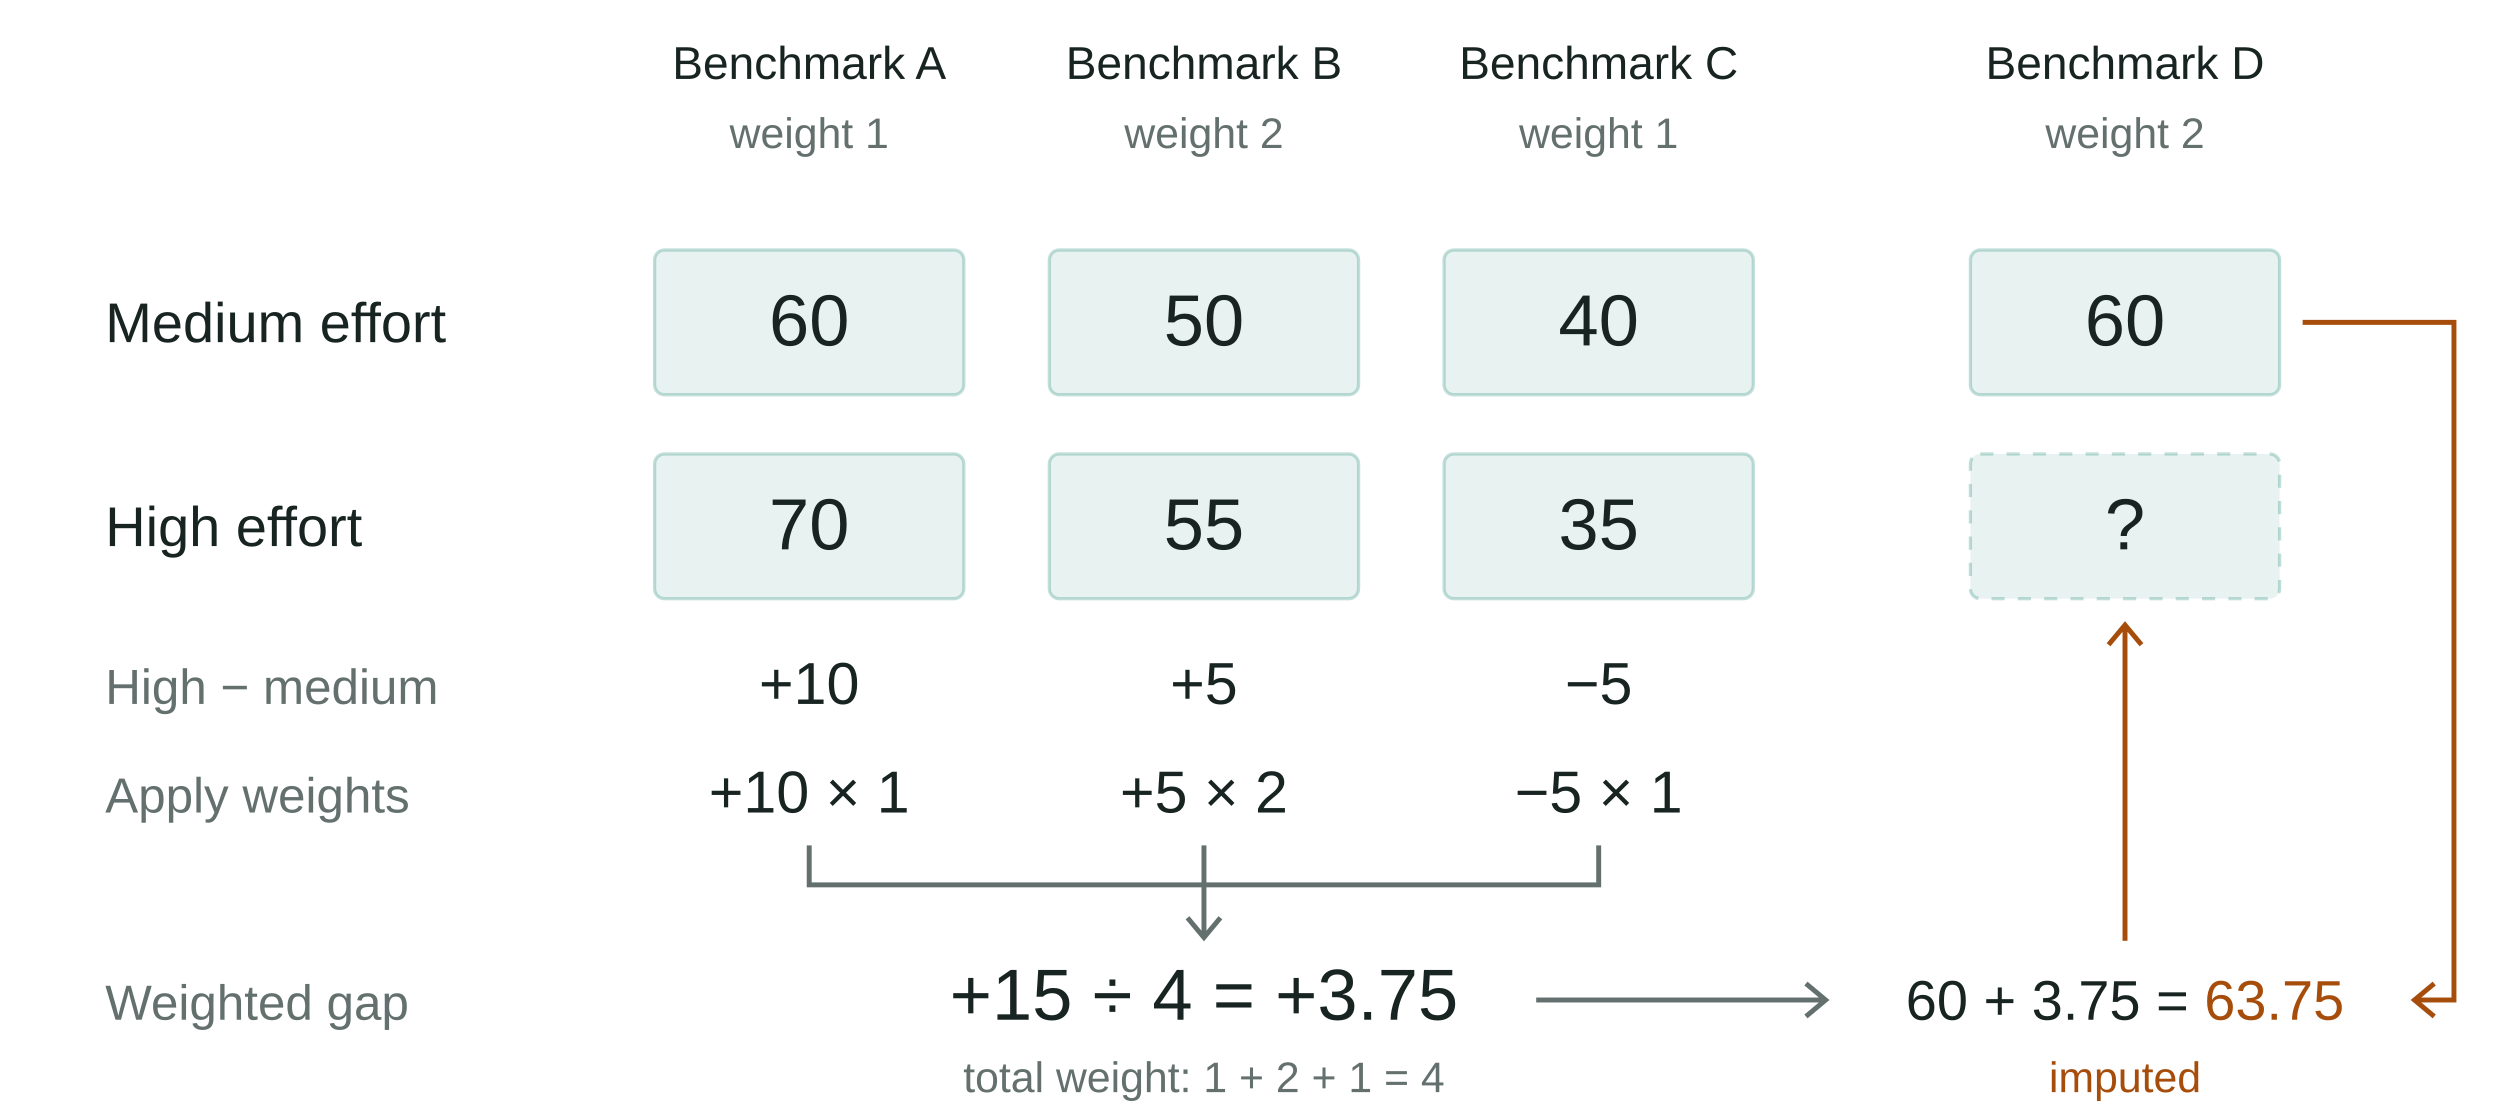
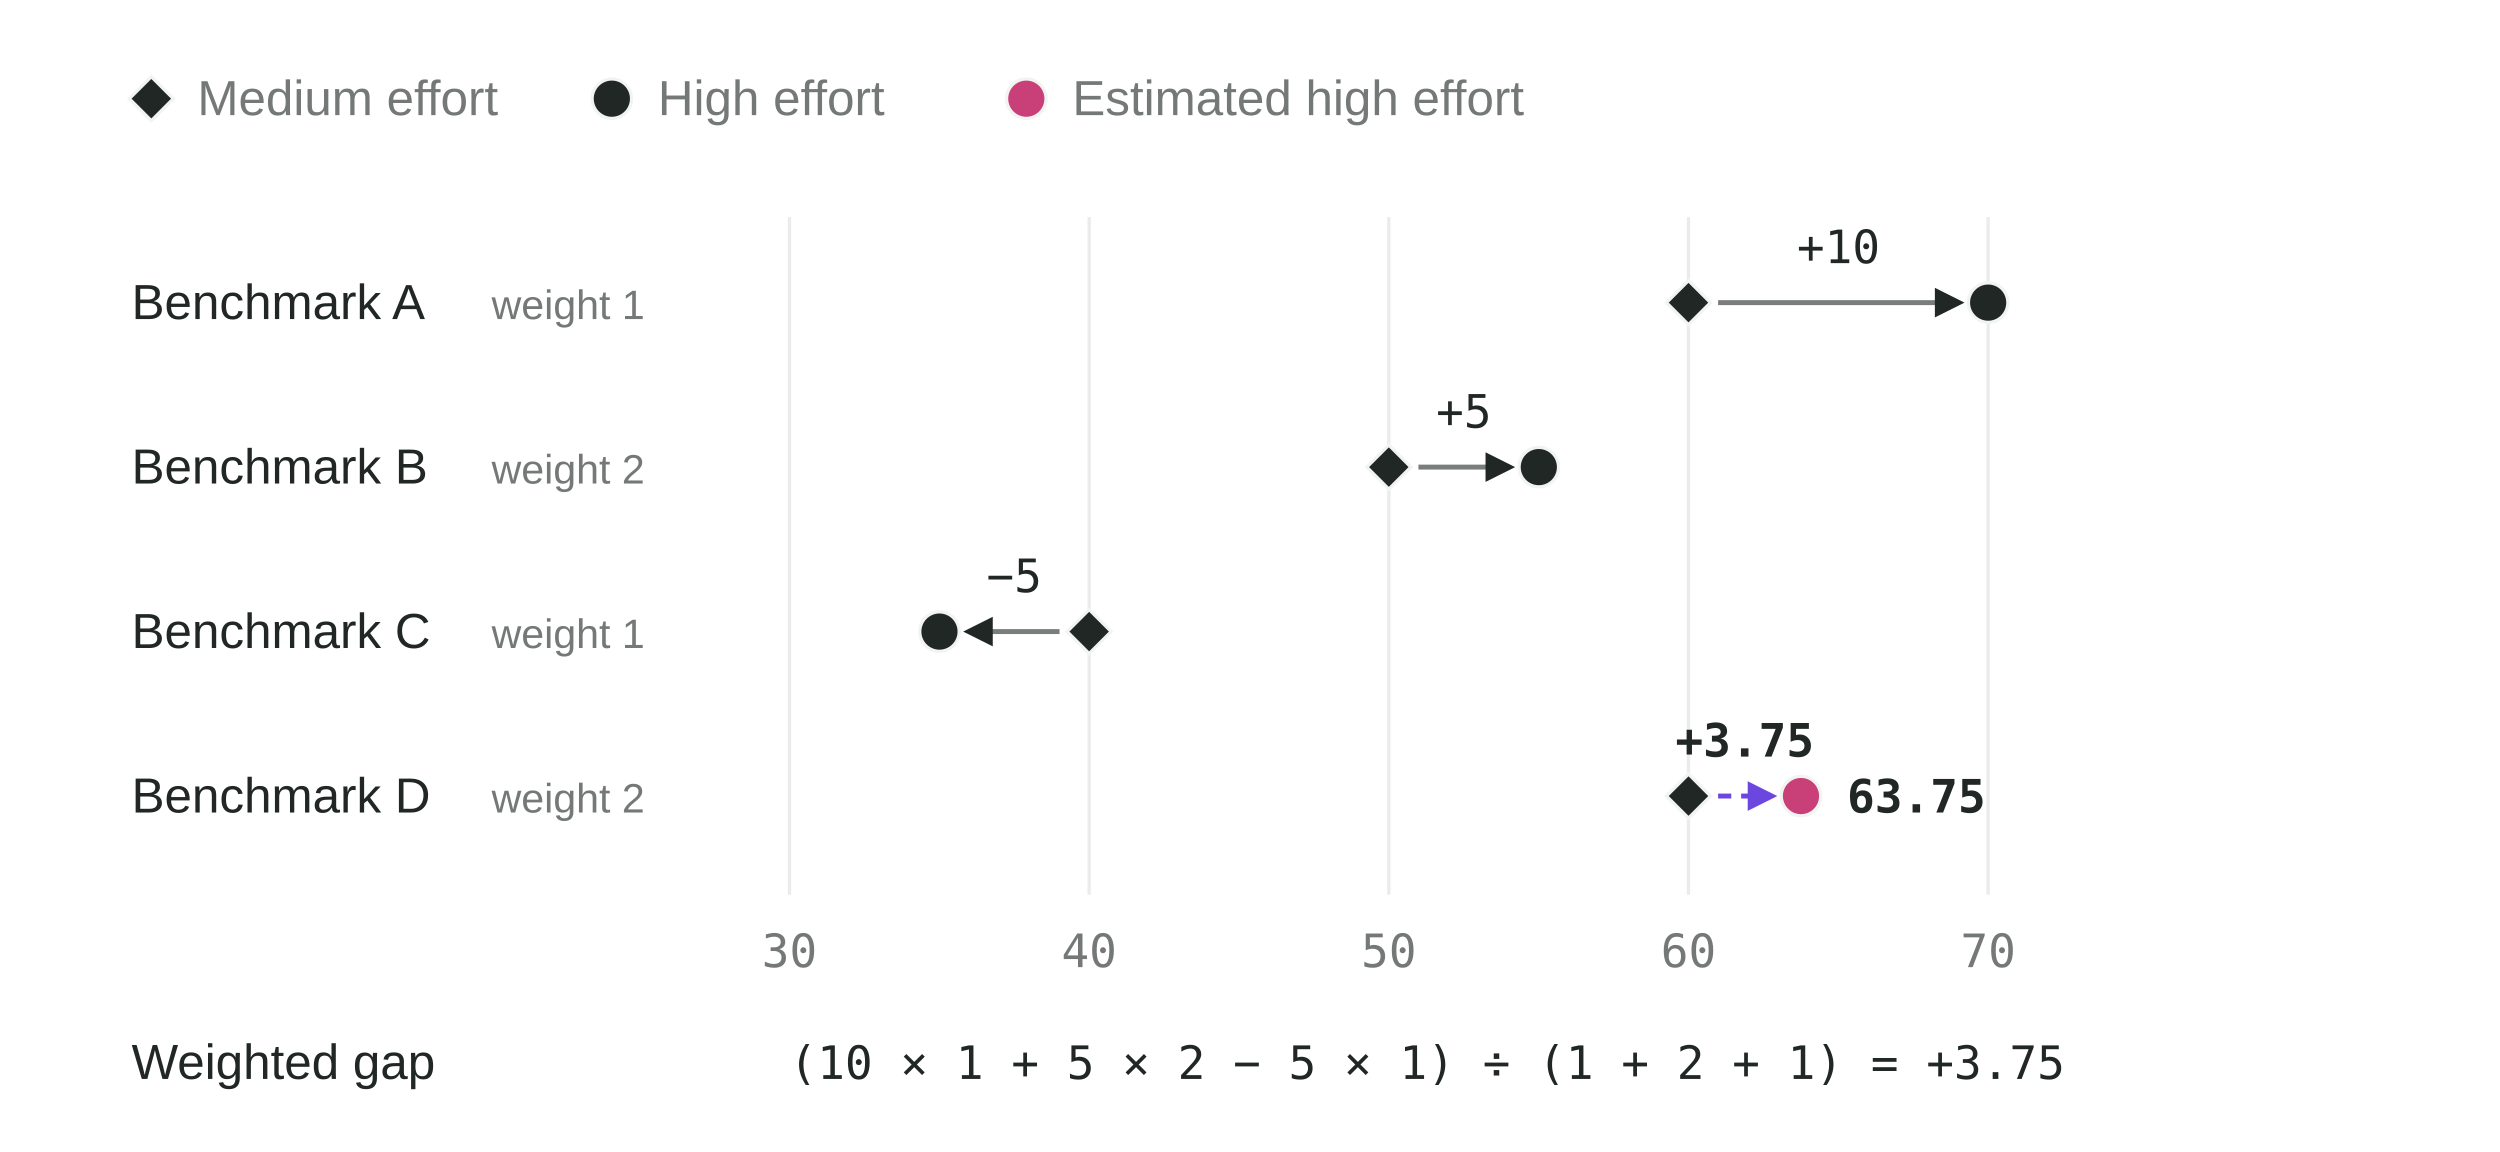
- <svg xmlns="http://www.w3.org/2000/svg" viewBox="0 0 760 340" role="img" aria-labelledby="title">
-   <style>text{font-family:"Avenir Next","Segoe UI",Arial,sans-serif;fill:#182421}.muted{fill:#63706e}.obs{fill:#087f6b}.imp{fill:#a64d0c}.return{fill:none;stroke:#a64d0c;stroke-width:1.5}.flow{fill:none;stroke:#63706e;stroke-width:1.5}.grid{fill:#087f6b;fill-opacity:.09;stroke:#087f6b;stroke-opacity:.25}@media(prefers-color-scheme:dark){text{fill:#ecf0ed}.muted{fill:#a6b2ae}.flow{stroke:#a6b2ae}.obs{fill:#62d6b1}.imp{fill:#ffbc7d}.return{stroke:#ffbc7d}}</style>
-   <text x="246" y="24" font-size="14" text-anchor="middle">Benchmark A</text>
-   <text x="246" y="45" font-size="13" class="muted" text-anchor="middle">weight 1</text>
-   <text x="366" y="24" font-size="14" text-anchor="middle">Benchmark B</text>
-   <text x="366" y="45" font-size="13" class="muted" text-anchor="middle">weight 2</text>
-   <text x="486" y="24" font-size="14" text-anchor="middle">Benchmark C</text>
-   <text x="486" y="45" font-size="13" class="muted" text-anchor="middle">weight 1</text>
-   <text x="646" y="24" font-size="14" text-anchor="middle">Benchmark D</text>
-   <text x="646" y="45" font-size="13" class="muted" text-anchor="middle">weight 2</text>
-   <text x="32" y="104" font-size="17" text-anchor="start">Medium effort</text>
-   <rect x="199" y="76" width="94" height="44" rx="3" class="grid" />
-   <text x="246" y="105" font-size="22" text-anchor="middle">60</text>
-   <rect x="319" y="76" width="94" height="44" rx="3" class="grid" />
-   <text x="366" y="105" font-size="22" text-anchor="middle">50</text>
-   <rect x="439" y="76" width="94" height="44" rx="3" class="grid" />
-   <text x="486" y="105" font-size="22" text-anchor="middle">40</text>
-   <rect x="599" y="76" width="94" height="44" rx="3" class="grid" />
-   <text x="646" y="105" font-size="22" text-anchor="middle">60</text>
-   <text x="32" y="166" font-size="17" text-anchor="start">High effort</text>
-   <rect x="199" y="138" width="94" height="44" rx="3" class="grid" />
-   <text x="246" y="167" font-size="22" text-anchor="middle">70</text>
-   <rect x="319" y="138" width="94" height="44" rx="3" class="grid" />
-   <text x="366" y="167" font-size="22" text-anchor="middle">55</text>
-   <rect x="439" y="138" width="94" height="44" rx="3" class="grid" />
-   <text x="486" y="167" font-size="22" text-anchor="middle">35</text>
-   <rect x="599" y="138" width="94" height="44" rx="3" class="grid" stroke-dasharray="4 4" />
-   <text x="646" y="167" font-size="22" text-anchor="middle">?</text>
-   <text x="32" y="214" font-size="15" class="muted" text-anchor="start">High − medium</text>
-   <text x="246" y="214" font-size="18" text-anchor="middle">+10</text>
-   <text x="366" y="214" font-size="18" text-anchor="middle">+5</text>
-   <text x="486" y="214" font-size="18" text-anchor="middle">−5</text>
-   <text x="32" y="247" font-size="15" class="muted" text-anchor="start">Apply weights</text>
-   <text x="246" y="247" font-size="18" text-anchor="middle">+10 × 1</text>
-   <text x="366" y="247" font-size="18" text-anchor="middle">+5 × 2</text>
-   <text x="486" y="247" font-size="18" text-anchor="middle">−5 × 1</text>
-   <path d="M246 257 V269 H486 V257 M366 257 V285 M361 279 L366 285 L371 279" class="flow" />
-   <text x="32" y="310" font-size="15" class="muted" text-anchor="start">Weighted gap</text>
-   <text x="366" y="310" font-size="22" text-anchor="middle">+15 ÷ 4 = +3.75</text>
-   <text x="366" y="332" font-size="13" class="muted" text-anchor="middle">total weight: 1 + 2 + 1 = 4</text>
-   <path d="M467 304 H555 M549 299 L555 304 L549 309" class="flow" />
-   <text x="646" y="310" font-size="17" text-anchor="middle">60 + 3.75 = <tspan class="imp">63.75</tspan>
-   </text>
-   <text x="646" y="332" font-size="13" class="imp" text-anchor="middle">imputed</text>
-   <path d="M700 98 H746 V304 H734 M740 299 L734 304 L740 309" class="return" />
-   <path d="M646 286 V190 M641 196 L646 190 L651 196" class="return" />
+ <svg xmlns="http://www.w3.org/2000/svg" viewBox="0 0 760 350" role="img" aria-labelledby="title desc">
+   <style>
+ text{font-family:"Avenir Next","Segoe UI",Arial,sans-serif;font-size:15px;fill:#202724}
+ .num{font-family:"SFMono-Regular","SF Mono",Menlo,Consolas,monospace;font-size:14px}
+ .small{font-size:12.5px}.big{font-size:18px}.strong{font-weight:600}
+ .muted{fill-opacity:.62}.faint{opacity:.4}.half{opacity:.5}
+ .grid{fill:none;stroke:#202724;stroke-opacity:.09}
+ .guide{fill:none;stroke:#202724;stroke-opacity:.22}
+ .axis{fill:none;stroke:#202724;stroke-opacity:.34}
+ .ink{fill:#202724}.ink-line{fill:none;stroke:#202724}.ink-wash{fill:#202724;fill-opacity:.08}
+ .ring{stroke:#f2f4f2;stroke-width:2;paint-order:stroke}.gap{stroke:#f2f4f2;stroke-width:2}
+ .violet{fill:#6b47e0}.violet-line{fill:none;stroke:#6b47e0}.violet-wash{fill:#6b47e0;fill-opacity:.14}
+ .rose{fill:#c93f78}.rose-line{fill:none;stroke:#c93f78}.rose-wash{fill:#c93f78;fill-opacity:.14}
+ .amber{fill:#a8740c}.amber-line{fill:none;stroke:#a8740c}.amber-wash{fill:#a8740c;fill-opacity:.16}
+ .h0{stop-color:#3557e6}.h1{stop-color:#6b47e0}.h2{stop-color:#d9467f}
+ .land0{stop-color:#6b47e0;stop-opacity:.12}.land1{stop-color:#6b47e0;stop-opacity:.01}
+ .halo{opacity:0}
+ @media (prefers-color-scheme:dark){
+ text{fill:#f2f3ed}.muted{fill-opacity:.58}
+ .grid{stroke:#f2f3ed;stroke-opacity:.08}.guide{stroke:#f2f3ed;stroke-opacity:.2}.axis{stroke:#f2f3ed;stroke-opacity:.3}
+ .ink{fill:#f2f3ed}.ink-line{stroke:#f2f3ed}.ink-wash{fill:#f2f3ed;fill-opacity:.1}
+ .ring{stroke:#0b1016}.gap{stroke:#0b1016}
+ .violet{fill:#8f6bff}.violet-line{stroke:#8f6bff}.violet-wash{fill:#8f6bff;fill-opacity:.22}
+ .rose{fill:#e06296}.rose-line{stroke:#e06296}.rose-wash{fill:#e06296;fill-opacity:.2}
+ .amber{fill:#b98b24}.amber-line{stroke:#b98b24}.amber-wash{fill:#b98b24;fill-opacity:.22}
+ .h0{stop-color:#4a72ff}.h1{stop-color:#8f6bff}.h2{stop-color:#ff92bd}
+ .land0{stop-color:#6f8cff;stop-opacity:.16}.land1{stop-color:#6f8cff;stop-opacity:.02}
+ .halo{opacity:.55}
+ }
+ </style>
+   <defs>
+     <filter id="glow" x="-1" y="-1" width="3" height="3">
+       <feGaussianBlur stdDeviation="3" />
+     </filter>
+     <marker id="tip-ink" viewBox="0 0 10 10" refX="8" refY="5" markerWidth="6" markerHeight="6" orient="auto-start-reverse">
+       <path class="ink" d="M0 0L10 5L0 10Z" />
+     </marker>
+     <marker id="tip-violet" viewBox="0 0 10 10" refX="8" refY="5" markerWidth="6" markerHeight="6" orient="auto-start-reverse">
+       <path class="violet" d="M0 0L10 5L0 10Z" />
+     </marker>
+     <marker id="tip-rose" viewBox="0 0 10 10" refX="8" refY="5" markerWidth="6" markerHeight="6" orient="auto-start-reverse">
+       <path class="rose" d="M0 0L10 5L0 10Z" />
+     </marker>
+     <marker id="tip-amber" viewBox="0 0 10 10" refX="8" refY="5" markerWidth="6" markerHeight="6" orient="auto-start-reverse">
+       <path class="amber" d="M0 0L10 5L0 10Z" />
+     </marker>
+   </defs>
+   <path class="ink ring" d="M46 24L52 30L46 36L40 30Z" />
+   <text class="muted" x="60" y="35">Medium effort</text>
+   <g>
+     <circle class="ink halo" cx="186" cy="30" r="7.5" filter="url(#glow)" />
+     <circle class="ink ring" cx="186" cy="30" r="5.5" />
+   </g>
+   <text class="muted" x="200" y="35">High effort</text>
+   <g>
+     <circle class="rose halo" cx="312" cy="30" r="7.5" filter="url(#glow)" />
+     <circle class="rose ring" cx="312" cy="30" r="5.5" />
+   </g>
+   <text class="muted" x="326" y="35">Estimated high effort</text>
+   <path class="grid" d="M240 66L240 272" />
+   <text class="num muted" x="240" y="294" text-anchor="middle">30</text>
+   <path class="grid" d="M331.1 66L331.1 272" />
+   <text class="num muted" x="331.1" y="294" text-anchor="middle">40</text>
+   <path class="grid" d="M422.2 66L422.2 272" />
+   <text class="num muted" x="422.2" y="294" text-anchor="middle">50</text>
+   <path class="grid" d="M513.3 66L513.3 272" />
+   <text class="num muted" x="513.3" y="294" text-anchor="middle">60</text>
+   <path class="grid" d="M604.4 66L604.4 272" />
+   <text class="num muted" x="604.4" y="294" text-anchor="middle">70</text>
+   <text x="40" y="97">Benchmark A</text>
+   <text class="small muted" x="196" y="97" text-anchor="end">weight 1</text>
+   <path class="ink-line" d="M522.3 92L595.4 92" stroke-width="1.5" stroke-opacity=".6" marker-end="url(#tip-ink)" />
+   <path class="ink ring" d="M513.3 86L519.3 92L513.3 98L507.3 92Z" />
+   <g>
+     <circle class="ink halo" cx="604.4" cy="92" r="7.5" filter="url(#glow)" />
+     <circle class="ink ring" cx="604.4" cy="92" r="5.5" />
+   </g>
+   <text class="num" x="558.9" y="80" text-anchor="middle">+10</text>
+   <text x="40" y="147">Benchmark B</text>
+   <text class="small muted" x="196" y="147" text-anchor="end">weight 2</text>
+   <path class="ink-line" d="M431.2 142L458.8 142" stroke-width="1.5" stroke-opacity=".6" marker-end="url(#tip-ink)" />
+   <path class="ink ring" d="M422.2 136L428.2 142L422.2 148L416.2 142Z" />
+   <g>
+     <circle class="ink halo" cx="467.8" cy="142" r="7.5" filter="url(#glow)" />
+     <circle class="ink ring" cx="467.8" cy="142" r="5.5" />
+   </g>
+   <text class="num" x="445" y="130" text-anchor="middle">+5</text>
+   <text x="40" y="197">Benchmark C</text>
+   <text class="small muted" x="196" y="197" text-anchor="end">weight 1</text>
+   <path class="ink-line" d="M322.1 192L294.6 192" stroke-width="1.5" stroke-opacity=".6" marker-end="url(#tip-ink)" />
+   <path class="ink ring" d="M331.1 186L337.1 192L331.1 198L325.1 192Z" />
+   <g>
+     <circle class="ink halo" cx="285.6" cy="192" r="7.5" filter="url(#glow)" />
+     <circle class="ink ring" cx="285.6" cy="192" r="5.5" />
+   </g>
+   <text class="num" x="308.3" y="180" text-anchor="middle">−5</text>
+   <text x="40" y="247">Benchmark D</text>
+   <text class="small muted" x="196" y="247" text-anchor="end">weight 2</text>
+   <path class="violet-line" d="M522.3 242L538.5 242" stroke-width="1.5" stroke-dasharray="4 3" marker-end="url(#tip-violet)" />
+   <path class="ink ring" d="M513.3 236L519.3 242L513.3 248L507.3 242Z" />
+   <g>
+     <circle class="rose halo" cx="547.5" cy="242" r="7.5" filter="url(#glow)" />
+     <circle class="rose ring" cx="547.5" cy="242" r="5.5" />
+   </g>
+   <text class="num strong" x="530.4" y="230" text-anchor="middle">+3.75</text>
+   <text class="num strong" x="561.5" y="247">63.75</text>
+   <text x="40" y="328">Weighted gap</text>
+   <text class="num" x="240" y="328">(10 × 1 + 5 × 2 − 5 × 1) ÷ (1 + 2 + 1) = +3.75</text>
</svg>
